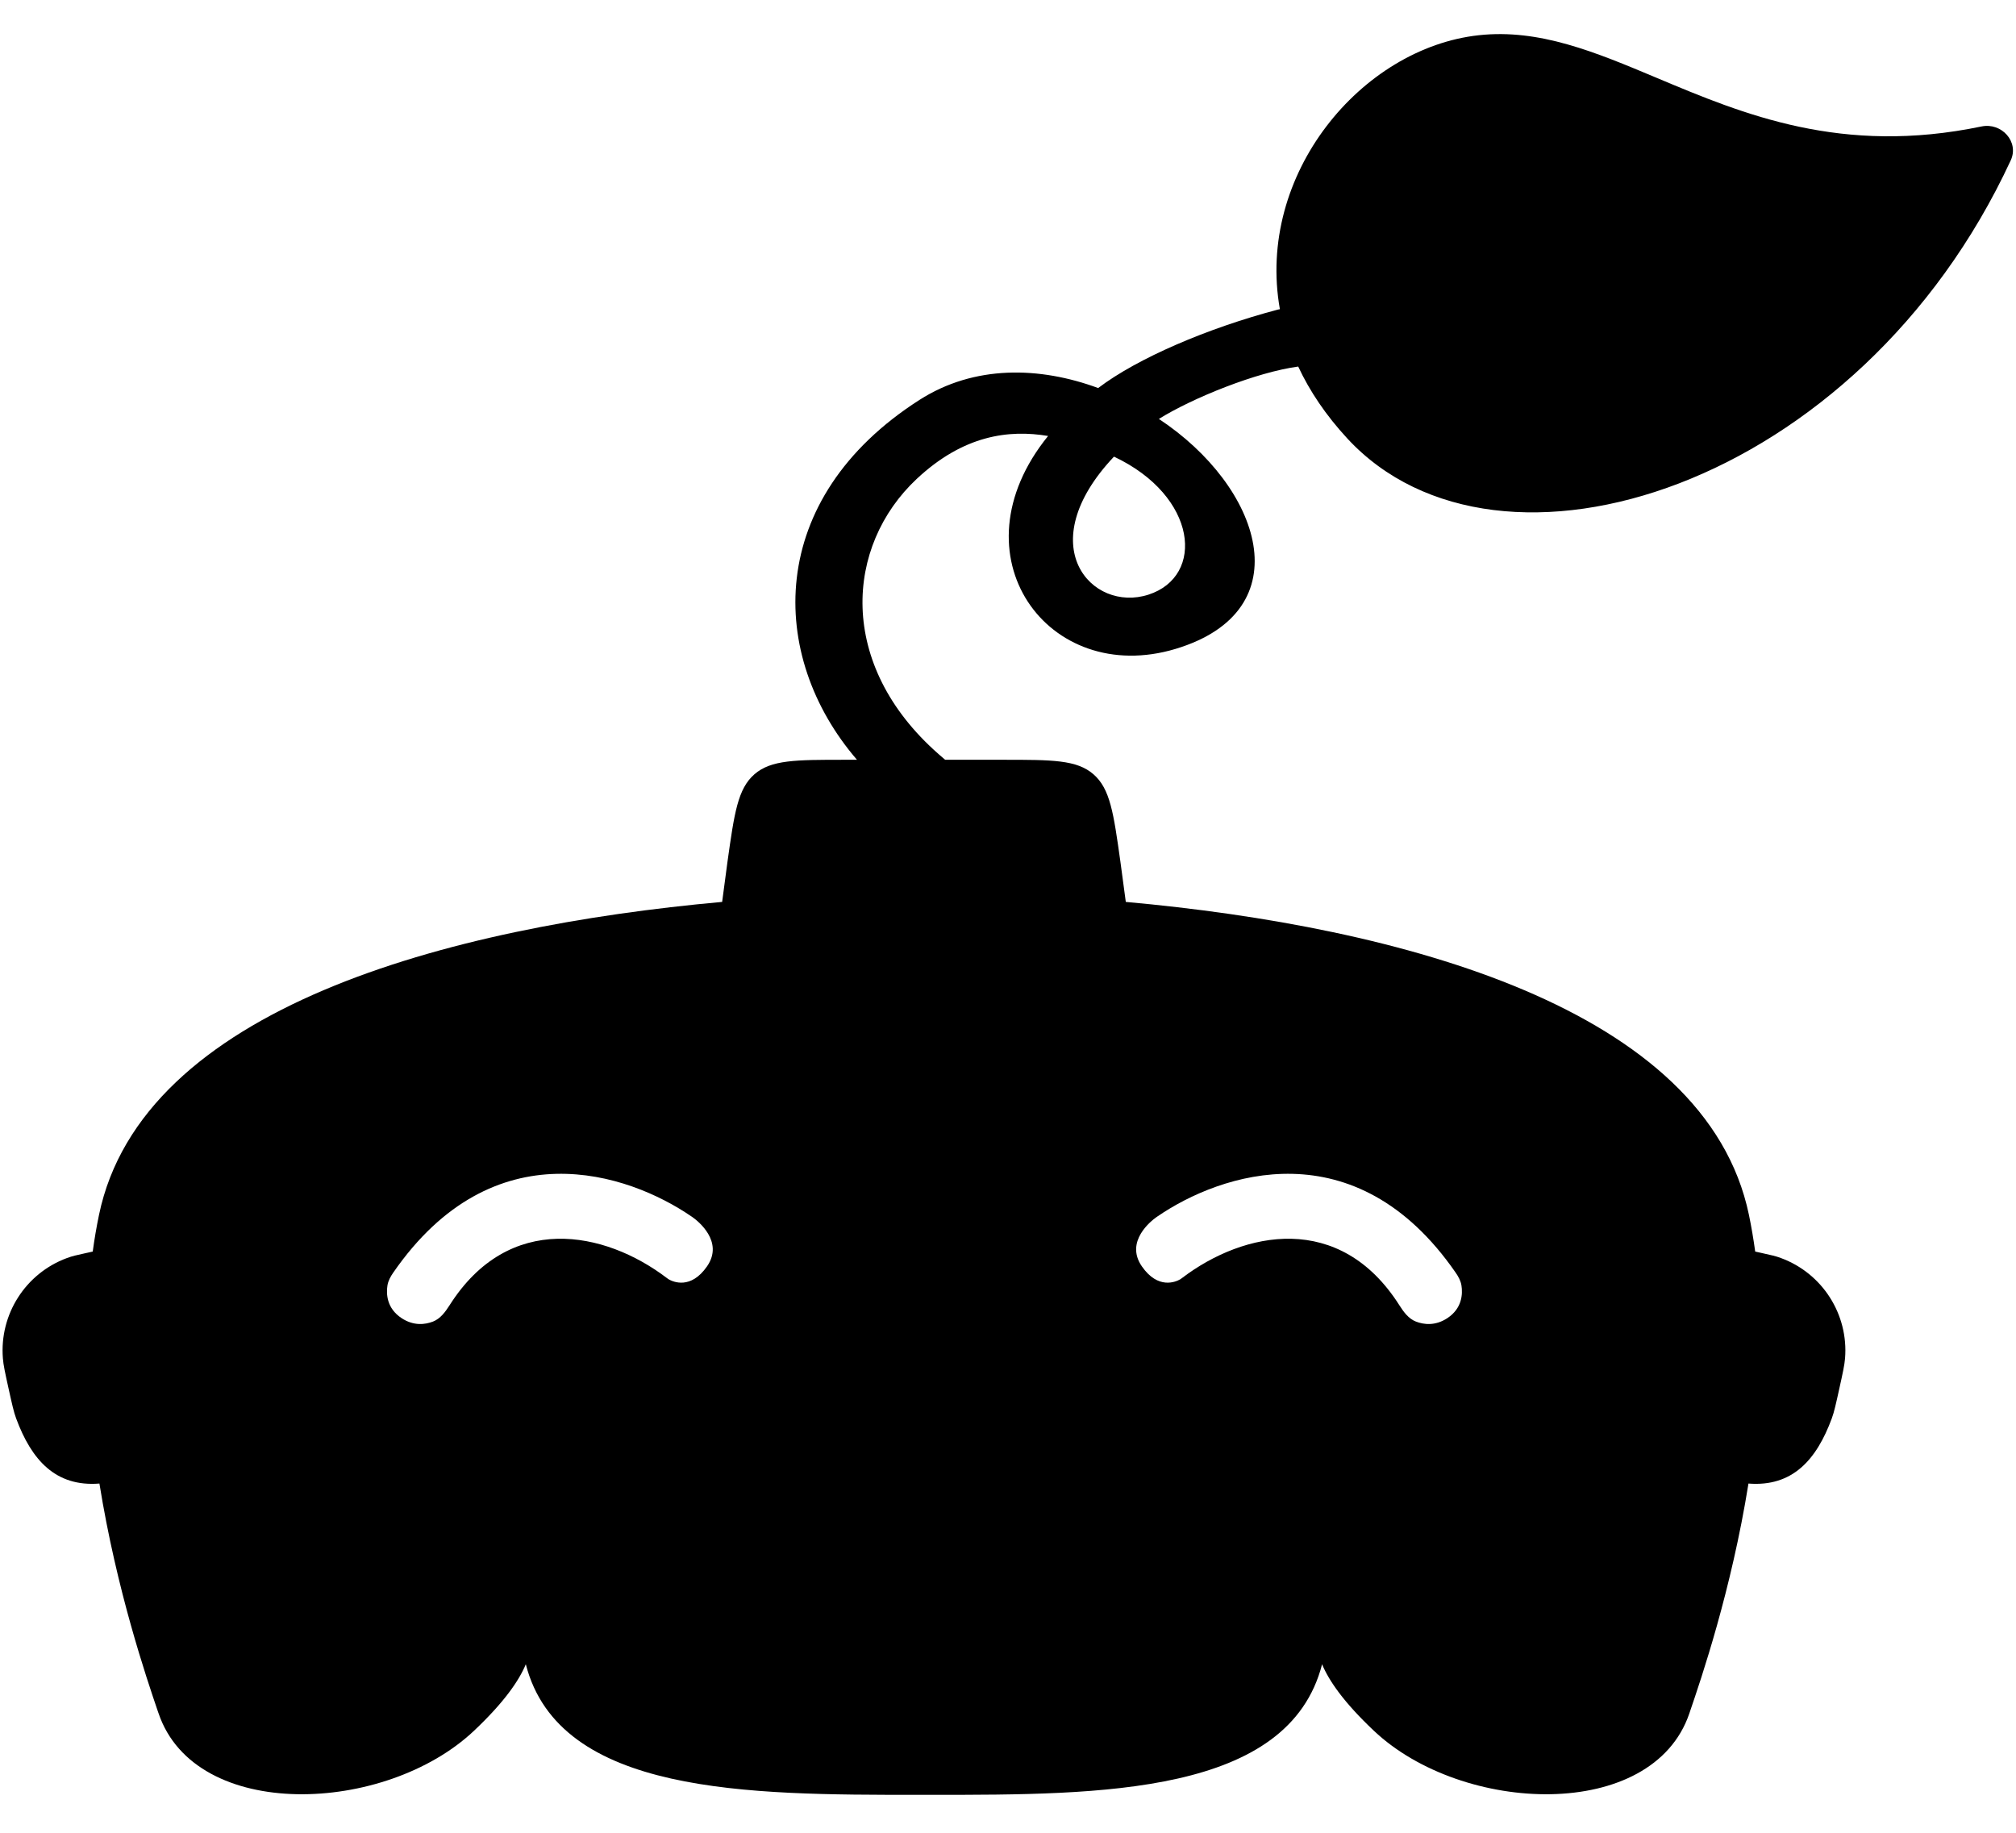
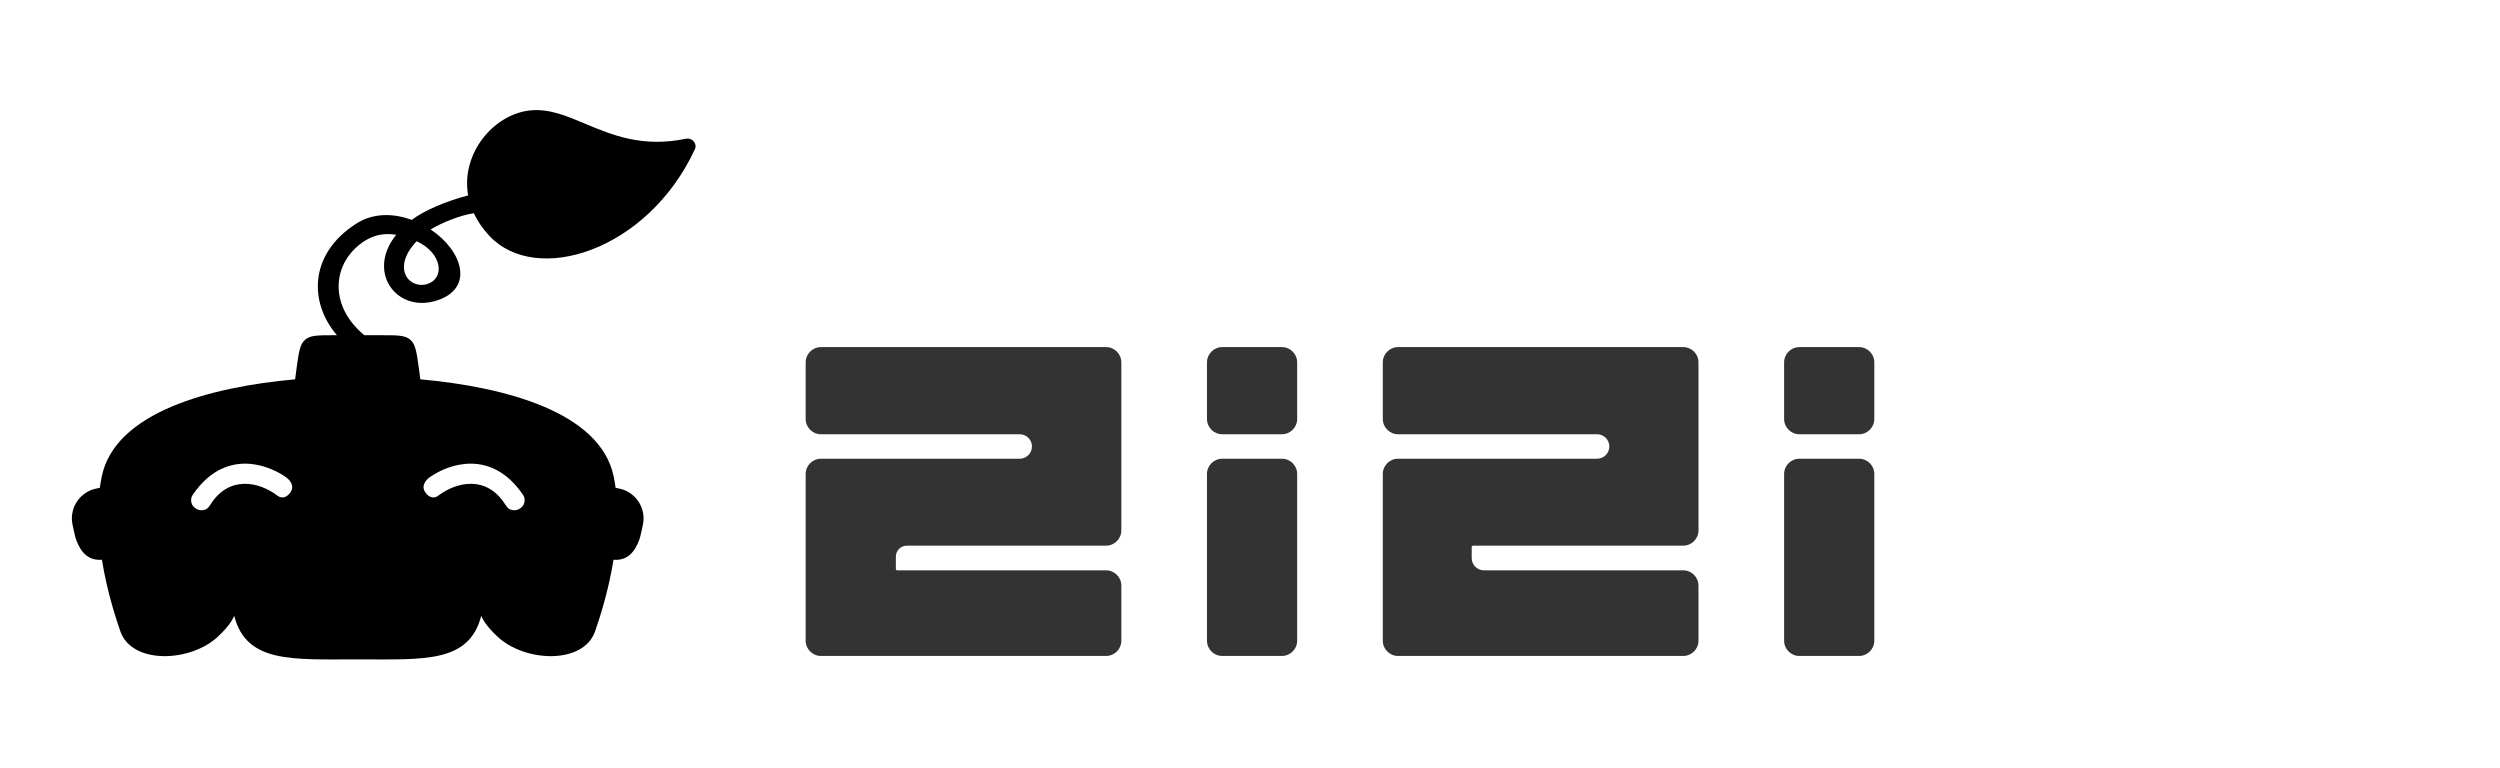
- <svg xmlns="http://www.w3.org/2000/svg" width="44" height="40" viewBox="0 0 44 40" fill="none">
-   <path fill-rule="evenodd" clip-rule="evenodd" d="M16.466 16.898C16.83 16.582 17.365 16.582 18.435 16.582H18.704C16.752 14.317 16.698 10.886 20.066 8.729C21.266 7.961 22.691 7.998 23.968 8.469C24.826 7.817 26.357 7.162 27.889 6.757C27.904 6.753 27.919 6.75 27.934 6.748C27.41 3.808 29.711 1.05 32.273 0.769C33.599 0.624 34.818 1.136 36.167 1.703C38.052 2.495 40.194 3.395 43.248 2.76C43.685 2.669 44.073 3.094 43.885 3.5C40.576 10.639 32.713 13.137 29.409 9.573C28.936 9.062 28.583 8.534 28.334 8C27.432 8.121 26.041 8.678 25.293 9.143C27.522 10.615 28.439 13.324 25.657 14.162C22.875 14.999 20.763 12.118 22.875 9.515C22.02 9.372 21.031 9.495 20.01 10.45C18.449 11.91 18.255 14.501 20.486 16.459L20.628 16.582L21.897 16.582C22.966 16.582 23.501 16.582 23.865 16.898C24.23 17.215 24.304 17.744 24.453 18.804L24.571 19.684C30.564 20.225 37.231 22.001 38.171 26.513C38.226 26.778 38.271 27.046 38.308 27.315C38.358 27.326 38.403 27.336 38.443 27.345C38.675 27.396 38.753 27.413 38.871 27.457C39.775 27.791 40.346 28.685 40.269 29.645C40.257 29.793 40.22 29.963 40.144 30.305C40.069 30.646 40.031 30.817 39.98 30.956C39.646 31.86 39.122 32.454 38.161 32.378C37.788 34.707 37.13 36.634 36.887 37.346L36.87 37.397C36.063 39.763 31.922 39.602 29.985 37.773C29.331 37.156 29.003 36.68 28.855 36.322C28.124 39.173 24.03 39.172 20.355 39.172H20.023C16.347 39.172 12.207 39.173 11.476 36.322C11.328 36.68 11 37.156 10.346 37.773C8.41 39.602 4.268 39.763 3.462 37.397L3.444 37.346C3.202 36.634 2.544 34.707 2.17 32.378C1.21 32.454 0.686 31.86 0.352 30.956C0.3 30.817 0.263 30.647 0.187 30.305C0.112 29.964 0.074 29.793 0.063 29.645C-0.014 28.685 0.557 27.791 1.46 27.457C1.579 27.413 1.656 27.396 1.888 27.345L1.89 27.345C1.929 27.336 1.974 27.326 2.024 27.315C2.06 27.046 2.106 26.778 2.161 26.513C3.1 22.001 9.767 20.225 15.761 19.684L15.878 18.804C16.027 17.744 16.102 17.215 16.466 16.898ZM24.313 9.966C26.141 10.827 26.303 12.578 25.066 12.978C23.828 13.379 22.484 11.903 24.313 9.966ZM15.096 26.552C13.711 25.6 10.771 24.608 8.582 27.776C8.523 27.861 8.472 27.954 8.456 28.056C8.428 28.239 8.439 28.552 8.763 28.767C9.029 28.943 9.279 28.909 9.45 28.843C9.612 28.78 9.718 28.633 9.812 28.487C11.11 26.441 13.199 26.863 14.551 27.89C14.565 27.901 14.578 27.911 14.593 27.92C14.688 27.975 15.076 28.151 15.432 27.637C15.809 27.092 15.218 26.639 15.122 26.57C15.12 26.569 15.118 26.567 15.116 26.566C15.109 26.561 15.103 26.557 15.096 26.552ZM31.771 27.776C29.582 24.608 26.642 25.6 25.257 26.552C25.255 26.554 25.253 26.555 25.25 26.557C25.244 26.561 25.238 26.566 25.231 26.57C25.135 26.639 24.544 27.092 24.921 27.637C25.277 28.151 25.665 27.975 25.76 27.92C25.775 27.911 25.789 27.901 25.802 27.89C27.154 26.863 29.243 26.441 30.542 28.487C30.635 28.633 30.741 28.78 30.903 28.843C31.074 28.909 31.324 28.943 31.591 28.767C31.914 28.552 31.925 28.239 31.897 28.056C31.881 27.954 31.83 27.861 31.771 27.776Z" fill="black" />
+ <svg xmlns="http://www.w3.org/2000/svg" width="1635" height="502" viewBox="0 0 1635 502" fill="none">
+   <path fill-rule="evenodd" clip-rule="evenodd" d="M199.557 222.175C202.943 219.233 207.914 219.233 217.857 219.233H220.364C202.217 198.18 201.71 166.286 233.023 146.233C244.181 139.088 257.424 139.432 269.294 143.81C277.269 137.749 291.509 131.666 305.749 127.902C305.889 127.865 306.029 127.834 306.169 127.81C301.299 100.48 322.683 74.847 346.5 72.233C358.833 70.879 370.156 75.639 382.7 80.911C400.228 88.278 420.14 96.648 448.524 90.744C452.595 89.898 456.195 93.847 454.446 97.62C423.689 163.987 350.588 187.21 319.878 154.074C315.48 149.329 312.196 144.414 309.882 139.456C301.5 140.576 288.568 145.751 281.615 150.074C302.339 163.759 310.864 188.946 285 196.733C259.136 204.52 239.499 177.733 259.136 153.54C251.185 152.204 241.992 153.353 232.5 162.233C217.993 175.805 216.188 199.889 236.925 218.086L238.249 219.233L250.042 219.233C259.985 219.233 264.956 219.233 268.342 222.175C271.728 225.118 272.421 230.04 273.808 239.886L274.899 248.072C330.617 253.101 392.595 269.61 401.329 311.554C401.843 314.018 402.265 316.508 402.605 319.015C403.073 319.118 403.488 319.209 403.861 319.29C406.018 319.762 406.739 319.919 407.84 320.327C416.238 323.435 421.547 331.746 420.835 340.673C420.726 342.045 420.376 343.632 419.676 346.807C418.976 349.982 418.626 351.57 418.148 352.861C415.04 361.259 410.17 366.788 401.243 366.076C397.77 387.726 391.654 405.646 389.396 412.261L389.235 412.733C381.735 434.733 343.235 433.233 325.235 416.233C319.156 410.491 316.104 406.072 314.729 402.737C306.778 433.756 277.327 431.233 234.163 431.233C191 431.233 161.131 433.798 153.17 402.737C151.795 406.072 148.743 410.491 142.664 416.233C124.664 433.233 86.164 434.733 78.664 412.733L78.503 412.261C76.245 405.646 70.129 387.726 66.656 366.076C57.729 366.788 52.858 361.259 49.751 352.861C49.273 351.57 48.923 349.982 48.223 346.807C47.523 343.633 47.173 342.045 47.064 340.673C46.352 331.746 51.661 323.435 60.059 320.327C61.16 319.919 61.881 319.762 64.038 319.29L64.05 319.288C64.419 319.207 64.831 319.117 65.294 319.015C65.634 316.508 66.056 314.018 66.569 311.554C75.304 269.61 137.282 253.101 193 248.072L194.091 239.886C195.478 230.04 196.171 225.118 199.557 222.175ZM272.5 157.733C289.5 165.733 291 182.009 279.5 185.733C268 189.457 255.5 175.733 272.5 157.733ZM186.822 311.921C173.943 303.066 146.618 293.849 126.261 323.295C125.717 324.082 125.24 324.951 125.094 325.898C124.831 327.603 124.932 330.51 127.943 332.505C130.418 334.145 132.743 333.83 134.333 333.213C135.84 332.63 136.828 331.267 137.694 329.903C149.765 310.881 169.186 314.804 181.751 324.358C181.88 324.456 182.007 324.552 182.147 324.633C183.03 325.143 186.632 326.787 189.943 322.005C193.449 316.94 187.954 312.723 187.062 312.088C187.042 312.073 187.022 312.059 187.003 312.046C186.943 312.004 186.884 311.964 186.822 311.921ZM341.84 323.295C321.483 293.849 294.157 303.066 281.279 311.921C281.258 311.935 281.238 311.949 281.219 311.962C281.158 312.004 281.1 312.044 281.038 312.088C280.147 312.723 274.651 316.94 278.158 322.005C281.468 326.787 285.07 325.143 285.954 324.633C286.094 324.552 286.221 324.456 286.349 324.358C298.915 314.804 318.336 310.881 330.407 329.903C331.273 331.267 332.261 332.63 333.768 333.213C335.358 333.83 337.682 334.145 340.158 332.505C343.168 330.51 343.27 327.603 343.007 325.898C342.861 324.951 342.384 324.082 341.84 323.295Z" fill="black" />
+   <path d="M674.898 292C674.898 296.418 671.317 300 666.898 300H536.898C531.376 300 526.898 304.477 526.898 310V419C526.898 424.523 531.376 429 536.898 429H723.362C728.884 429 733.362 424.523 733.362 419V383C733.362 377.477 728.884 373 723.362 373H586.756C586.282 373 585.898 372.616 585.898 372.143V371.291C585.898 371.288 585.896 371.286 585.893 371.286C585.89 371.286 585.888 371.283 585.888 371.28V364.071C585.888 360.087 589.118 356.857 593.102 356.857H723.362C728.884 356.857 733.362 352.38 733.362 346.857V237C733.362 231.477 728.884 227 723.362 227H536.898C531.376 227 526.898 231.477 526.898 237V274C526.898 279.523 531.376 284 536.898 284H666.898C671.317 284 674.898 287.582 674.898 292Z" fill="black" fill-opacity="0.8" />
+   <path d="M1166.81 237C1166.81 231.477 1171.29 227 1176.81 227H1215.8C1221.33 227 1225.8 231.477 1225.8 237V274C1225.8 279.523 1221.33 284 1215.8 284H1176.81C1171.29 284 1166.81 279.523 1166.81 274V237Z" fill="black" fill-opacity="0.8" />
+   <path d="M1166.81 310C1166.81 304.477 1171.29 300 1176.81 300H1215.8C1221.33 300 1225.8 304.477 1225.8 310V419C1225.8 424.523 1221.33 429 1215.8 429H1176.81C1171.29 429 1166.81 424.523 1166.81 419V310Z" fill="black" fill-opacity="0.8" />
+   <path d="M1052.5 292C1052.5 296.418 1048.92 300 1044.5 300H914.352C908.829 300 904.352 304.477 904.352 310V419C904.352 424.523 908.829 429 914.352 429H1100.81C1106.34 429 1110.81 424.523 1110.81 419V383C1110.81 377.477 1106.34 373 1100.81 373H970.502C966.084 373 962.502 369.418 962.502 365V357.419C962.502 357.188 962.69 357 962.922 357H963.27C963.309 357 963.341 356.968 963.341 356.929C963.341 356.889 963.373 356.857 963.412 356.857H1100.81C1106.34 356.857 1110.81 352.38 1110.81 346.857V237C1110.81 231.477 1106.34 227 1100.81 227H914.352C908.829 227 904.352 231.477 904.352 237V274C904.352 279.523 908.829 284 914.352 284H1044.5C1048.92 284 1052.5 287.582 1052.5 292Z" fill="black" fill-opacity="0.8" />
+   <path d="M789.362 237C789.362 231.477 793.839 227 799.362 227H838.351C843.874 227 848.351 231.477 848.351 237V274C848.351 279.523 843.874 284 838.351 284H799.362C793.839 284 789.362 279.523 789.362 274V237Z" fill="black" fill-opacity="0.8" />
+   <path d="M789.362 310C789.362 304.477 793.839 300 799.362 300H838.351C843.874 300 848.351 304.477 848.351 310V419C848.351 424.523 843.874 429 838.351 429H799.362C793.839 429 789.362 424.523 789.362 419V310Z" fill="black" fill-opacity="0.8" />
</svg>
